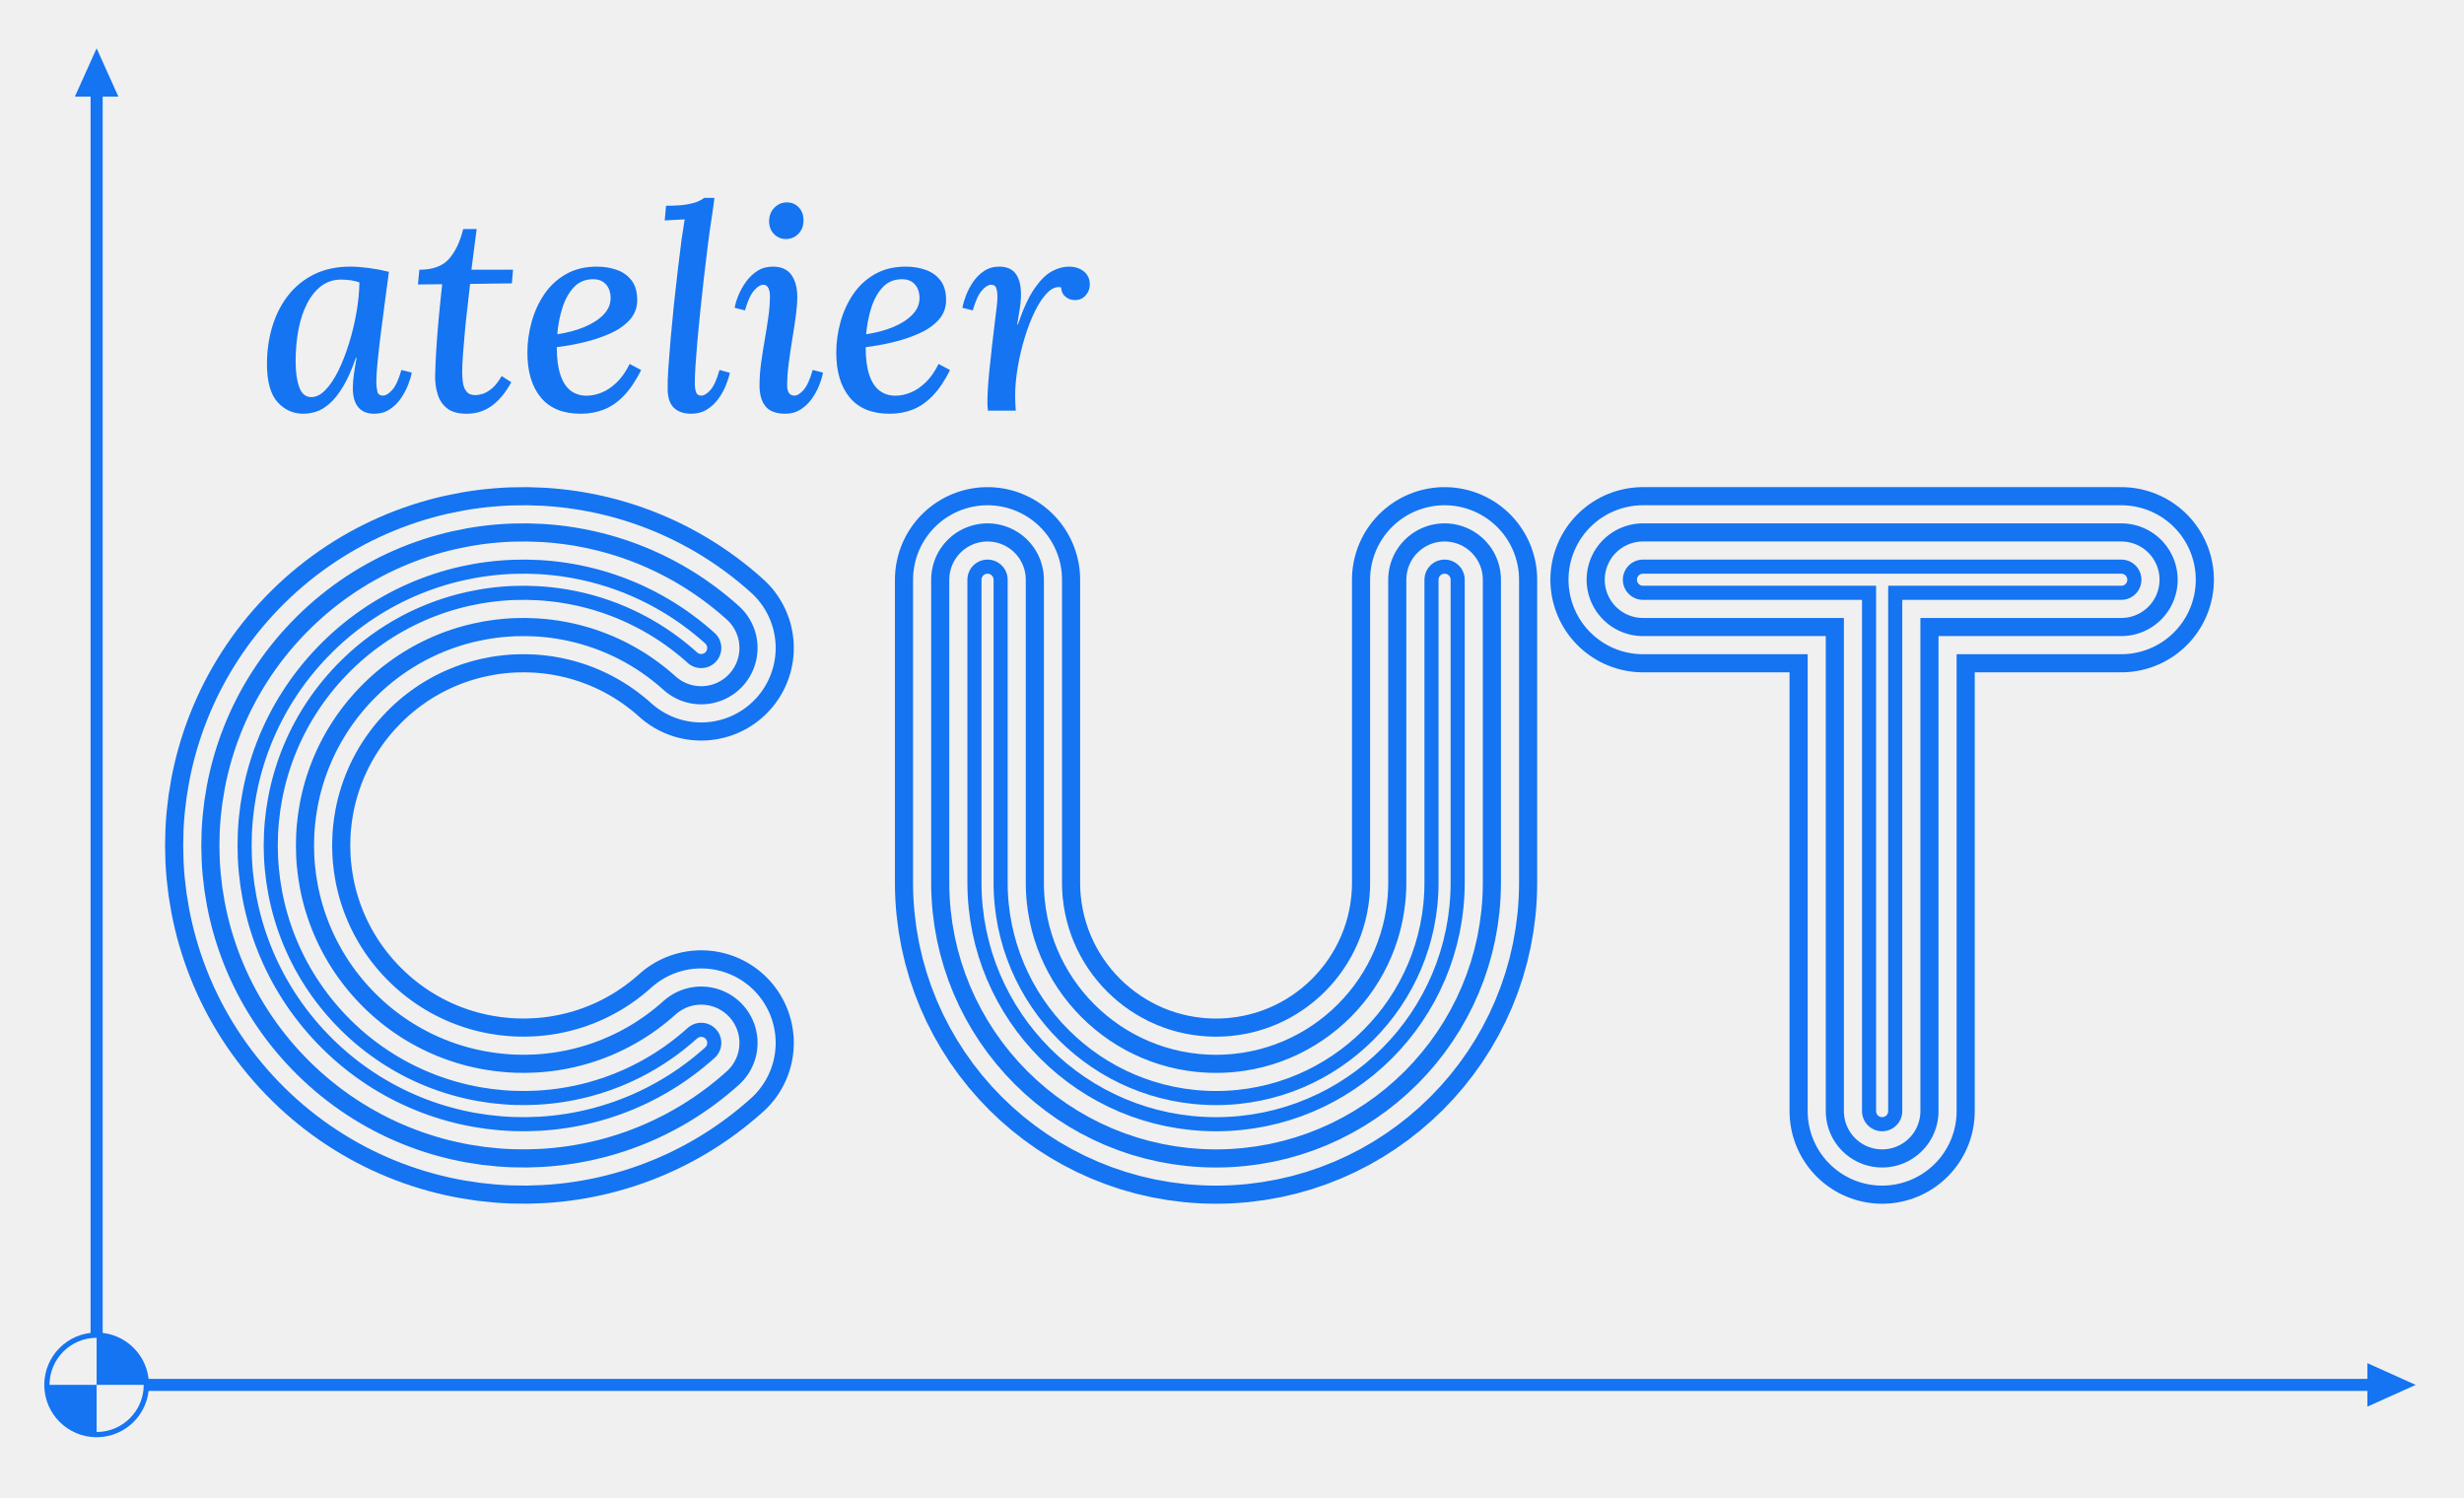
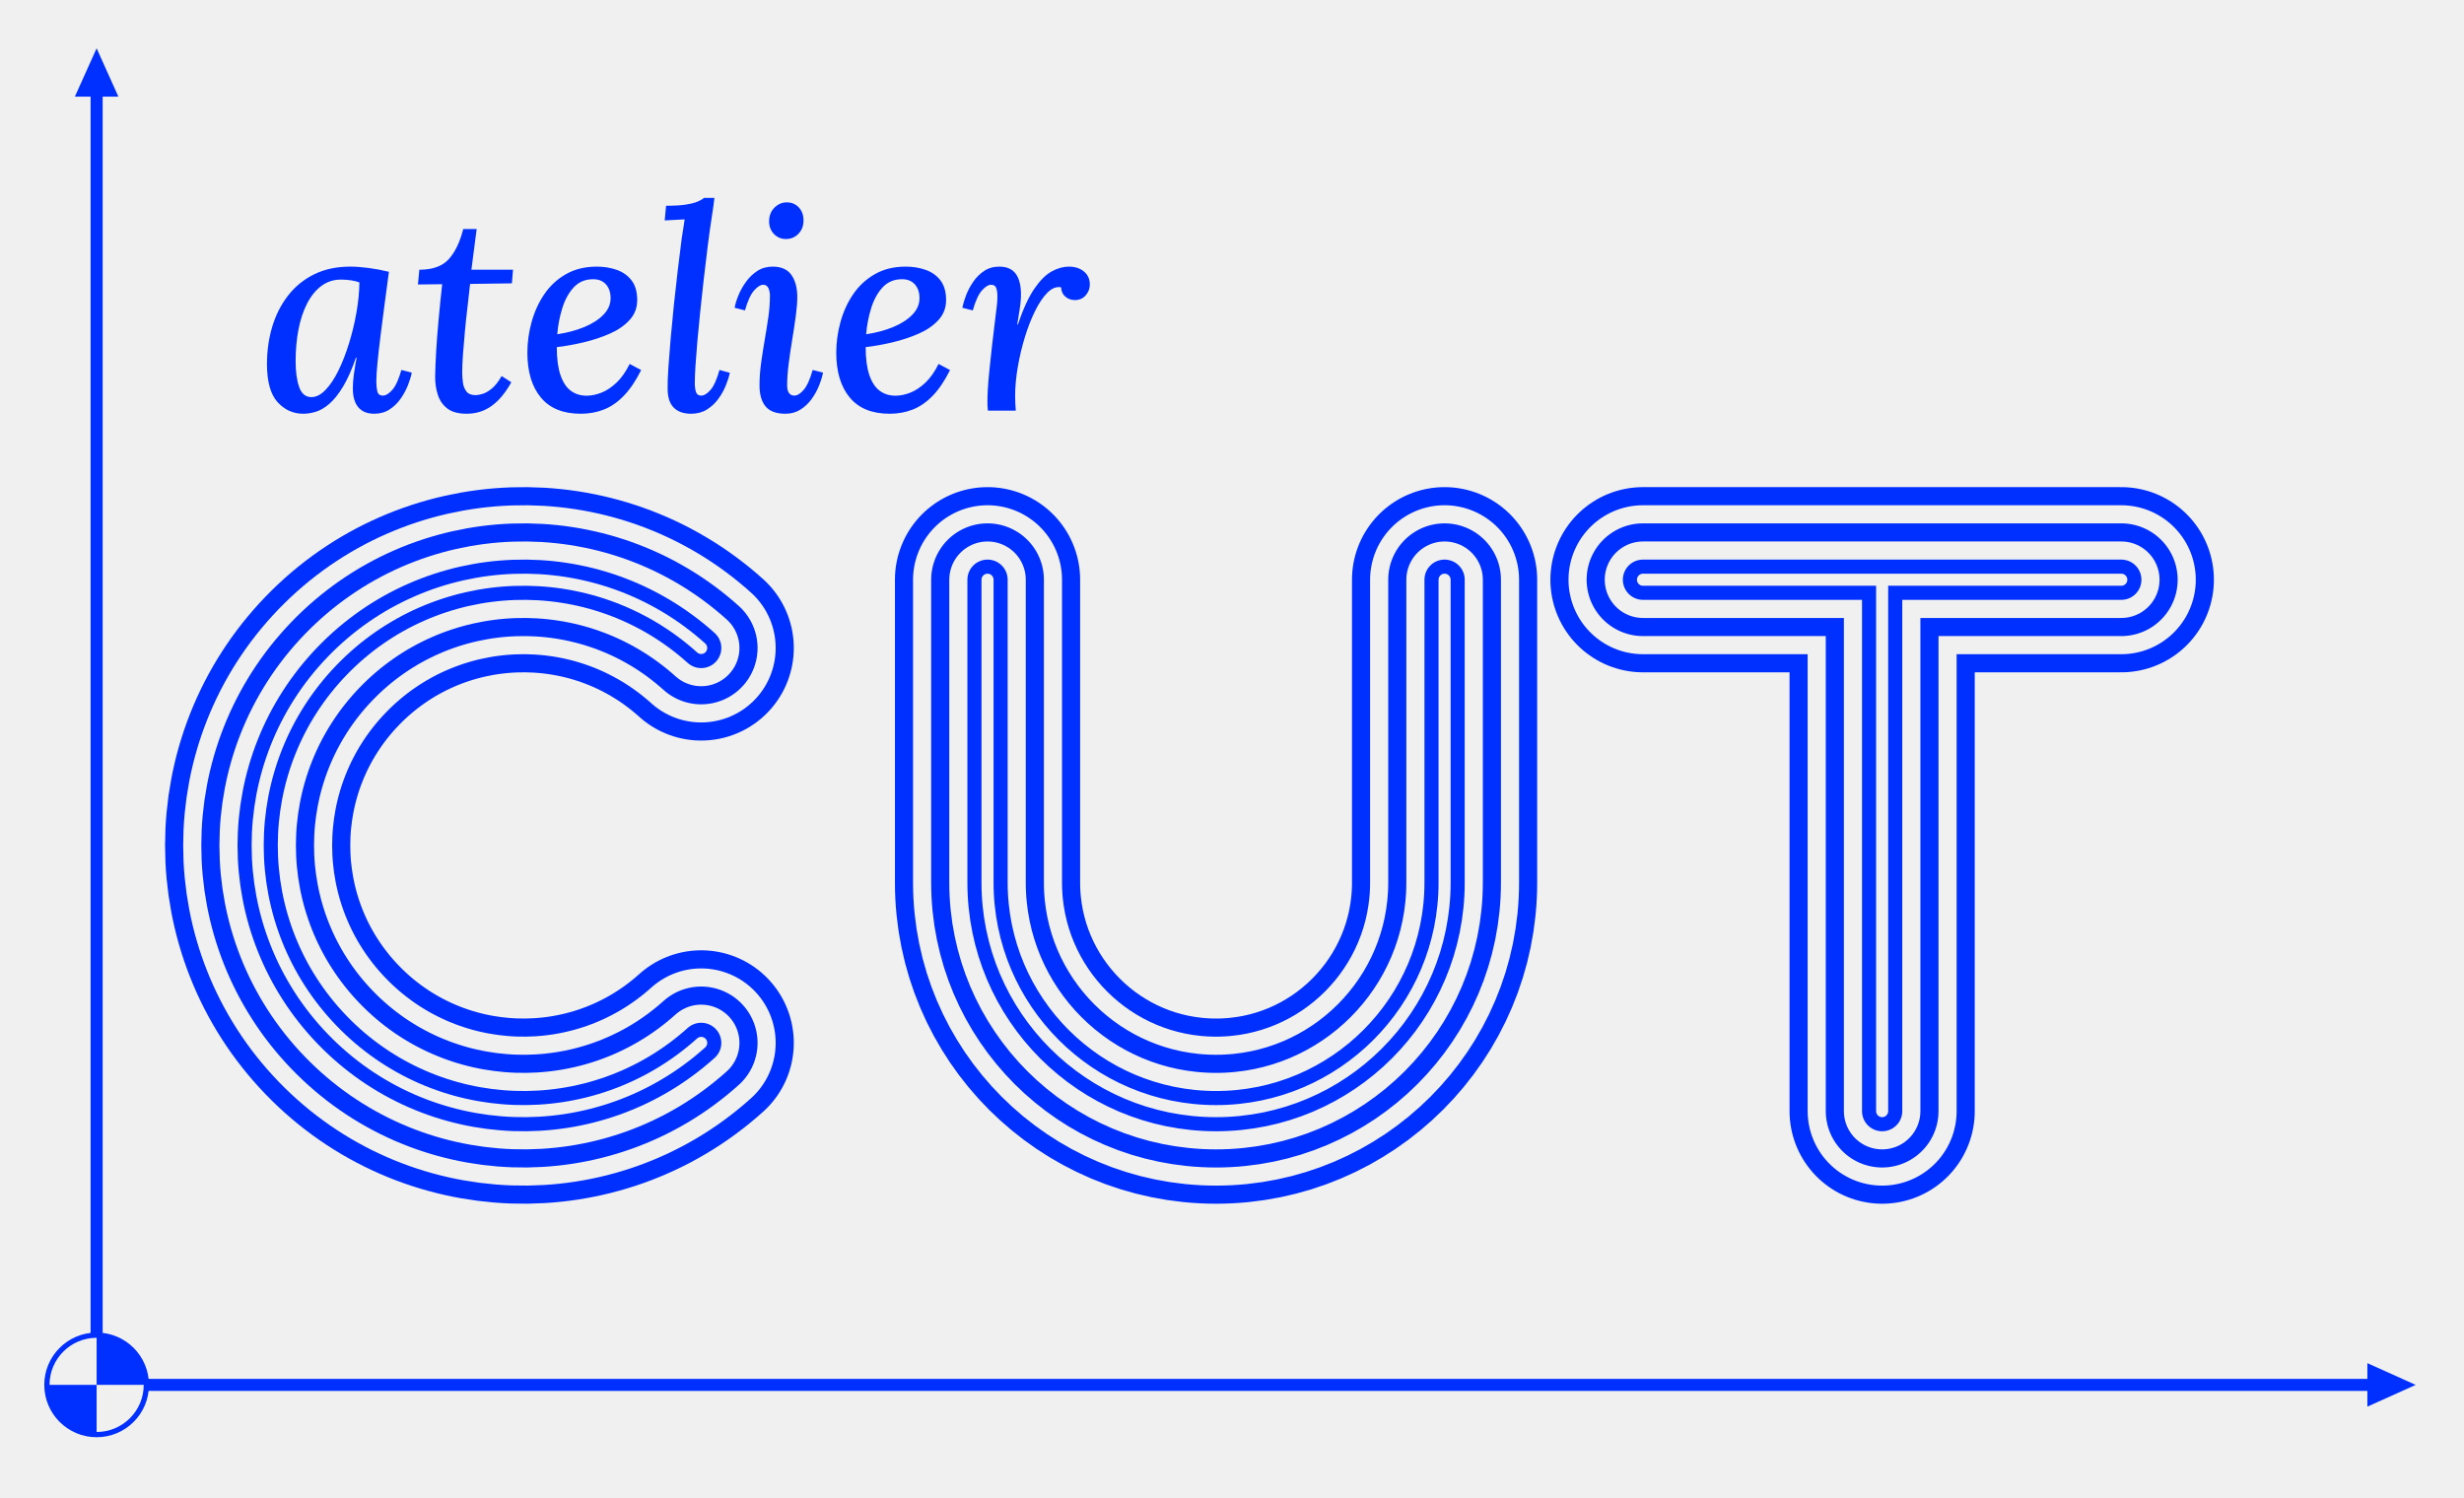
<svg xmlns="http://www.w3.org/2000/svg" viewBox="40 6 612 372" role="img" aria-label="Atelier Cut logo">
  <defs>
    <mask id="cut" maskUnits="userSpaceOnUse" x="0" y="0" width="700" height="400">
      <path d="M214.16 166.95 A66 66 0 1 0 214.16 265.05 M285.28 150 V225.24 A56.76 56.76 0 0 0 398.8 225.24 V150 M448.08 150 H566.88 M507.48 150 V282" fill="none" stroke="#fff" stroke-width="46" stroke-linecap="round" stroke-linejoin="round" />
      <path d="M214.16 166.95 A66 66 0 1 0 214.16 265.05 M285.28 150 V225.24 A56.76 56.76 0 0 0 398.8 225.24 V150 M448.08 150 H566.88 M507.48 150 V282" fill="none" stroke="#000" stroke-width="37" stroke-linecap="round" stroke-linejoin="round" />
      <path d="M214.16 166.95 A66 66 0 1 0 214.16 265.05 M285.28 150 V225.24 A56.76 56.76 0 0 0 398.8 225.24 V150 M448.08 150 H566.88 M507.48 150 V282" fill="none" stroke="#fff" stroke-width="28" stroke-linecap="round" stroke-linejoin="round" />
      <path d="M214.16 166.95 A66 66 0 1 0 214.16 265.05 M285.28 150 V225.24 A56.76 56.76 0 0 0 398.8 225.24 V150 M448.08 150 H566.88 M507.48 150 V282" fill="none" stroke="#000" stroke-width="19" stroke-linecap="round" stroke-linejoin="round" />
      <path d="M214.16 166.95 A66 66 0 1 0 214.16 265.05 M285.28 150 V225.24 A56.76 56.76 0 0 0 398.8 225.24 V150 M448.08 150 H566.88 M507.48 150 V282" fill="none" stroke="#fff" stroke-width="10" stroke-linecap="round" stroke-linejoin="round" />
      <path d="M214.16 166.95 A66 66 0 1 0 214.16 265.05 M285.28 150 V225.24 A56.76 56.76 0 0 0 398.8 225.24 V150 M448.08 150 H566.88 M507.48 150 V282" fill="none" stroke="#000" stroke-width="3" stroke-linecap="round" stroke-linejoin="round" />
    </mask>
    <mask id="org" maskUnits="userSpaceOnUse" x="0" y="0" width="700" height="400">
      <rect width="700" height="400" fill="#fff" />
      <circle cx="64" cy="350" r="11.7" fill="#000" />
      <path d="M64 350 L64 337 A13 13 0 0 1 77 350Z M64 350 L64 363 A13 13 0 0 1 51 350Z" fill="#fff" />
    </mask>
  </defs>
-   <rect x="0" y="0" width="700" height="400" fill="#1474F2" mask="url(#cut)" />
-   <path d="M126.983 72.23Q129.037 72.23 131.592 72.568Q134.147 72.907 136.597 73.513Q136.107 77.177 135.57 81.213Q135.033 85.25 134.555 89.065Q134.077 92.88 133.773 95.972Q133.47 99.063 133.47 100.79Q133.47 102.143 133.715 103.205Q133.96 104.267 135.103 104.267Q136.177 104.267 137.437 102.843Q138.697 101.42 139.7 97.897L142.267 98.55Q142.033 99.88 141.357 101.607Q140.68 103.333 139.548 104.978Q138.417 106.623 136.772 107.697Q135.127 108.77 132.957 108.77Q130.343 108.77 128.99 107.16Q127.637 105.55 127.637 102.447Q127.637 100.79 127.917 98.83Q128.197 96.87 128.57 94.84H128.407Q126.867 99.297 125.198 102.05Q123.53 104.803 121.838 106.273Q120.147 107.743 118.502 108.257Q116.857 108.77 115.34 108.77Q111.537 108.77 108.923 105.865Q106.31 102.96 106.31 96.403Q106.31 91.527 107.617 87.163Q108.923 82.8 111.537 79.428Q114.15 76.057 118.023 74.143Q121.897 72.23 126.983 72.23ZM124.673 75.45Q121.92 75.45 119.808 77.037Q117.697 78.623 116.262 81.423Q114.827 84.223 114.127 87.887Q113.427 91.55 113.427 95.727Q113.427 99.67 114.313 102.155Q115.2 104.64 117.347 104.64Q119.12 104.64 120.847 102.855Q122.573 101.07 124.055 98.048Q125.537 95.027 126.692 91.282Q127.847 87.537 128.535 83.628Q129.223 79.72 129.27 76.15Q128.453 75.823 127.228 75.637Q126.003 75.45 124.673 75.45ZM158.39 62.897 157.083 73.0H167.42L167.14 76.383L156.757 76.523Q156.477 79.323 156.103 82.368Q155.73 85.413 155.462 88.388Q155.193 91.363 154.995 93.988Q154.797 96.613 154.797 98.55Q154.797 99.74 154.983 101.058Q155.17 102.377 155.87 103.263Q156.57 104.15 158.11 104.15Q158.763 104.15 159.802 103.858Q160.84 103.567 162.1 102.563Q163.36 101.56 164.597 99.413L167 100.953Q164.853 104.827 162.147 106.798Q159.44 108.77 155.893 108.77Q152.79 108.77 151.098 107.463Q149.407 106.157 148.73 104.022Q148.053 101.887 148.077 99.483Q148.123 96.917 148.333 93.288Q148.543 89.66 148.94 85.355Q149.337 81.05 149.827 76.593L143.807 76.663L144.157 73.0Q149.103 73.0 151.472 70.363Q153.84 67.727 155.053 62.897ZM188.233 72.23Q190.94 72.23 193.227 73.047Q195.513 73.863 196.89 75.683Q198.267 77.503 198.267 80.537Q198.267 83.407 196.388 85.472Q194.51 87.537 191.488 88.867Q188.467 90.197 184.99 91.025Q181.513 91.853 178.293 92.227Q178.293 96.45 179.192 99.122Q180.09 101.793 181.747 103.042Q183.403 104.29 185.713 104.29Q187.463 104.29 189.388 103.532Q191.313 102.773 193.133 101.047Q194.953 99.32 196.4 96.403L199.247 97.92Q197.287 101.863 194.977 104.267Q192.667 106.67 190.007 107.72Q187.347 108.77 184.29 108.77Q177.71 108.793 174.35 104.757Q170.99 100.72 170.99 93.603Q170.99 89.777 172.04 85.973Q173.09 82.17 175.202 79.067Q177.313 75.963 180.58 74.097Q183.847 72.23 188.233 72.23ZM187.323 75.357Q184.383 75.357 182.517 77.363Q180.65 79.37 179.67 82.508Q178.69 85.647 178.41 89.03Q182.143 88.47 185.13 87.233Q188.117 85.997 189.902 84.153Q191.687 82.31 191.663 79.977Q191.64 77.9 190.497 76.628Q189.353 75.357 187.323 75.357ZM217.447 55.15Q217.237 57.04 216.898 59.175Q216.56 61.31 216.28 63.34Q216 65.37 215.79 67.05Q215.253 71.25 214.787 75.415Q214.32 79.58 213.912 83.465Q213.503 87.35 213.212 90.733Q212.92 94.117 212.745 96.777Q212.57 99.437 212.57 101.163Q212.57 102.47 212.862 103.368Q213.153 104.267 214.157 104.267Q215.23 104.267 216.467 102.867Q217.703 101.467 218.707 97.897L221.273 98.597Q220.993 99.973 220.282 101.735Q219.57 103.497 218.403 105.095Q217.237 106.693 215.568 107.732Q213.9 108.77 211.66 108.77Q208.907 108.77 207.39 107.3Q205.873 105.83 205.827 102.75Q205.78 100.743 206.002 97.453Q206.223 94.163 206.573 90.127Q206.923 86.09 207.378 81.715Q207.833 77.34 208.347 73.093Q208.86 68.847 209.327 65.183Q209.607 63.457 209.758 62.465Q209.91 61.473 210.05 60.493Q208.837 60.563 207.518 60.622Q206.2 60.68 205.103 60.75L205.43 57.11Q208.557 57.11 210.423 56.807Q212.29 56.503 213.317 56.06Q214.343 55.617 214.88 55.15ZM231.937 72.23Q235.11 72.23 236.568 74.295Q238.027 76.36 238.027 79.79Q238.027 81.75 237.653 84.503Q237.28 87.257 236.767 90.36Q236.253 93.463 235.88 96.403Q235.507 99.343 235.507 101.7Q235.507 103.007 235.973 103.637Q236.44 104.267 237.303 104.267Q238.377 104.267 239.613 102.843Q240.85 101.42 241.853 97.897L244.42 98.55Q244.14 100.02 243.428 101.793Q242.717 103.567 241.573 105.142Q240.43 106.717 238.808 107.743Q237.187 108.77 235.087 108.77Q231.657 108.77 230.152 106.95Q228.647 105.13 228.647 101.747Q228.647 99.017 229.043 96.147Q229.44 93.277 229.942 90.407Q230.443 87.537 230.84 84.772Q231.237 82.007 231.237 79.44Q231.237 78.437 230.863 77.585Q230.49 76.733 229.557 76.733Q228.553 76.733 227.293 78.157Q226.033 79.58 225.03 83.103L222.463 82.45Q222.697 81.12 223.397 79.393Q224.097 77.667 225.275 76.022Q226.453 74.377 228.098 73.303Q229.743 72.23 231.937 72.23ZM235.413 56.27Q237.257 56.27 238.435 57.553Q239.613 58.837 239.567 60.867Q239.543 62.827 238.283 64.098Q237.023 65.37 235.227 65.37Q233.407 65.37 232.205 64.098Q231.003 62.827 231.027 60.867Q231.073 58.837 232.38 57.553Q233.687 56.27 235.413 56.27ZM264.953 72.23Q267.66 72.23 269.947 73.047Q272.233 73.863 273.61 75.683Q274.987 77.503 274.987 80.537Q274.987 83.407 273.108 85.472Q271.23 87.537 268.208 88.867Q265.187 90.197 261.71 91.025Q258.233 91.853 255.013 92.227Q255.013 96.45 255.912 99.122Q256.81 101.793 258.467 103.042Q260.123 104.29 262.433 104.29Q264.183 104.29 266.108 103.532Q268.033 102.773 269.853 101.047Q271.673 99.32 273.12 96.403L275.967 97.92Q274.007 101.863 271.697 104.267Q269.387 106.67 266.727 107.72Q264.067 108.77 261.01 108.77Q254.43 108.793 251.07 104.757Q247.71 100.72 247.71 93.603Q247.71 89.777 248.76 85.973Q249.81 82.17 251.922 79.067Q254.033 75.963 257.3 74.097Q260.567 72.23 264.953 72.23ZM264.043 75.357Q261.103 75.357 259.237 77.363Q257.37 79.37 256.39 82.508Q255.41 85.647 255.13 89.03Q258.863 88.47 261.85 87.233Q264.837 85.997 266.622 84.153Q268.407 82.31 268.383 79.977Q268.36 77.9 267.217 76.628Q266.073 75.357 264.043 75.357ZM285.37 108.0Q285.277 107.183 285.265 106.728Q285.253 106.273 285.253 105.667Q285.253 104.383 285.358 102.598Q285.463 100.813 285.72 98.2Q285.977 95.587 286.397 91.877Q286.84 88.003 287.132 85.705Q287.423 83.407 287.575 82.1Q287.727 80.793 287.727 80.047Q287.773 78.717 287.505 77.725Q287.237 76.733 286.14 76.733Q285.137 76.733 283.877 78.157Q282.617 79.58 281.613 83.103L279.023 82.45Q279.28 81.12 279.933 79.393Q280.587 77.667 281.707 76.022Q282.827 74.377 284.437 73.303Q286.047 72.23 288.217 72.23Q291.063 72.23 292.37 74.12Q293.677 76.01 293.583 79.673Q293.537 81.073 293.268 82.823Q293 84.573 292.65 86.603H292.813Q294.797 80.77 296.932 77.678Q299.067 74.587 301.237 73.408Q303.407 72.23 305.46 72.23Q307.747 72.23 309.217 73.432Q310.687 74.633 310.687 76.71Q310.687 78.157 309.672 79.347Q308.657 80.537 306.977 80.537Q305.623 80.537 304.62 79.697Q303.617 78.857 303.547 77.363Q301.843 77.037 300.198 78.658Q298.553 80.28 297.095 83.232Q295.637 86.183 294.528 89.823Q293.42 93.463 292.778 97.243Q292.137 101.023 292.137 104.313Q292.137 105.317 292.183 106.215Q292.23 107.113 292.3 108.0Z" fill="#1474F2" />
-   <g mask="url(#org)" fill="#1474F2">
+   <rect x="0" y="0" width="700" height="400" fill="#0030FF" mask="url(#cut)" />
+   <path d="M126.983 72.23Q129.037 72.23 131.592 72.568Q134.147 72.907 136.597 73.513Q136.107 77.177 135.57 81.213Q135.033 85.25 134.555 89.065Q134.077 92.88 133.773 95.972Q133.47 99.063 133.47 100.79Q133.47 102.143 133.715 103.205Q133.96 104.267 135.103 104.267Q136.177 104.267 137.437 102.843Q138.697 101.42 139.7 97.897L142.267 98.55Q142.033 99.88 141.357 101.607Q140.68 103.333 139.548 104.978Q138.417 106.623 136.772 107.697Q135.127 108.77 132.957 108.77Q130.343 108.77 128.99 107.16Q127.637 105.55 127.637 102.447Q127.637 100.79 127.917 98.83Q128.197 96.87 128.57 94.84H128.407Q126.867 99.297 125.198 102.05Q123.53 104.803 121.838 106.273Q120.147 107.743 118.502 108.257Q116.857 108.77 115.34 108.77Q111.537 108.77 108.923 105.865Q106.31 102.96 106.31 96.403Q106.31 91.527 107.617 87.163Q108.923 82.8 111.537 79.428Q114.15 76.057 118.023 74.143Q121.897 72.23 126.983 72.23ZM124.673 75.45Q121.92 75.45 119.808 77.037Q117.697 78.623 116.262 81.423Q114.827 84.223 114.127 87.887Q113.427 91.55 113.427 95.727Q113.427 99.67 114.313 102.155Q115.2 104.64 117.347 104.64Q119.12 104.64 120.847 102.855Q122.573 101.07 124.055 98.048Q125.537 95.027 126.692 91.282Q127.847 87.537 128.535 83.628Q129.223 79.72 129.27 76.15Q128.453 75.823 127.228 75.637Q126.003 75.45 124.673 75.45ZM158.39 62.897 157.083 73.0H167.42L167.14 76.383L156.757 76.523Q156.477 79.323 156.103 82.368Q155.73 85.413 155.462 88.388Q155.193 91.363 154.995 93.988Q154.797 96.613 154.797 98.55Q154.797 99.74 154.983 101.058Q155.17 102.377 155.87 103.263Q156.57 104.15 158.11 104.15Q158.763 104.15 159.802 103.858Q160.84 103.567 162.1 102.563Q163.36 101.56 164.597 99.413L167 100.953Q164.853 104.827 162.147 106.798Q159.44 108.77 155.893 108.77Q152.79 108.77 151.098 107.463Q149.407 106.157 148.73 104.022Q148.053 101.887 148.077 99.483Q148.123 96.917 148.333 93.288Q148.543 89.66 148.94 85.355Q149.337 81.05 149.827 76.593L143.807 76.663L144.157 73.0Q149.103 73.0 151.472 70.363Q153.84 67.727 155.053 62.897ZM188.233 72.23Q190.94 72.23 193.227 73.047Q195.513 73.863 196.89 75.683Q198.267 77.503 198.267 80.537Q198.267 83.407 196.388 85.472Q194.51 87.537 191.488 88.867Q188.467 90.197 184.99 91.025Q181.513 91.853 178.293 92.227Q178.293 96.45 179.192 99.122Q180.09 101.793 181.747 103.042Q183.403 104.29 185.713 104.29Q187.463 104.29 189.388 103.532Q191.313 102.773 193.133 101.047Q194.953 99.32 196.4 96.403L199.247 97.92Q197.287 101.863 194.977 104.267Q192.667 106.67 190.007 107.72Q187.347 108.77 184.29 108.77Q177.71 108.793 174.35 104.757Q170.99 100.72 170.99 93.603Q170.99 89.777 172.04 85.973Q173.09 82.17 175.202 79.067Q177.313 75.963 180.58 74.097Q183.847 72.23 188.233 72.23ZM187.323 75.357Q184.383 75.357 182.517 77.363Q180.65 79.37 179.67 82.508Q178.69 85.647 178.41 89.03Q182.143 88.47 185.13 87.233Q188.117 85.997 189.902 84.153Q191.687 82.31 191.663 79.977Q191.64 77.9 190.497 76.628Q189.353 75.357 187.323 75.357ZM217.447 55.15Q217.237 57.04 216.898 59.175Q216.56 61.31 216.28 63.34Q216 65.37 215.79 67.05Q215.253 71.25 214.787 75.415Q214.32 79.58 213.912 83.465Q213.503 87.35 213.212 90.733Q212.92 94.117 212.745 96.777Q212.57 99.437 212.57 101.163Q212.57 102.47 212.862 103.368Q213.153 104.267 214.157 104.267Q215.23 104.267 216.467 102.867Q217.703 101.467 218.707 97.897L221.273 98.597Q220.993 99.973 220.282 101.735Q219.57 103.497 218.403 105.095Q217.237 106.693 215.568 107.732Q213.9 108.77 211.66 108.77Q208.907 108.77 207.39 107.3Q205.873 105.83 205.827 102.75Q205.78 100.743 206.002 97.453Q206.223 94.163 206.573 90.127Q206.923 86.09 207.378 81.715Q207.833 77.34 208.347 73.093Q208.86 68.847 209.327 65.183Q209.607 63.457 209.758 62.465Q209.91 61.473 210.05 60.493Q208.837 60.563 207.518 60.622Q206.2 60.68 205.103 60.75L205.43 57.11Q208.557 57.11 210.423 56.807Q212.29 56.503 213.317 56.06Q214.343 55.617 214.88 55.15ZM231.937 72.23Q235.11 72.23 236.568 74.295Q238.027 76.36 238.027 79.79Q238.027 81.75 237.653 84.503Q237.28 87.257 236.767 90.36Q236.253 93.463 235.88 96.403Q235.507 99.343 235.507 101.7Q235.507 103.007 235.973 103.637Q236.44 104.267 237.303 104.267Q238.377 104.267 239.613 102.843Q240.85 101.42 241.853 97.897L244.42 98.55Q244.14 100.02 243.428 101.793Q242.717 103.567 241.573 105.142Q240.43 106.717 238.808 107.743Q237.187 108.77 235.087 108.77Q231.657 108.77 230.152 106.95Q228.647 105.13 228.647 101.747Q228.647 99.017 229.043 96.147Q229.44 93.277 229.942 90.407Q230.443 87.537 230.84 84.772Q231.237 82.007 231.237 79.44Q231.237 78.437 230.863 77.585Q230.49 76.733 229.557 76.733Q228.553 76.733 227.293 78.157Q226.033 79.58 225.03 83.103L222.463 82.45Q222.697 81.12 223.397 79.393Q224.097 77.667 225.275 76.022Q226.453 74.377 228.098 73.303Q229.743 72.23 231.937 72.23ZM235.413 56.27Q237.257 56.27 238.435 57.553Q239.613 58.837 239.567 60.867Q239.543 62.827 238.283 64.098Q237.023 65.37 235.227 65.37Q233.407 65.37 232.205 64.098Q231.003 62.827 231.027 60.867Q231.073 58.837 232.38 57.553Q233.687 56.27 235.413 56.27ZM264.953 72.23Q267.66 72.23 269.947 73.047Q272.233 73.863 273.61 75.683Q274.987 77.503 274.987 80.537Q274.987 83.407 273.108 85.472Q271.23 87.537 268.208 88.867Q265.187 90.197 261.71 91.025Q258.233 91.853 255.013 92.227Q255.013 96.45 255.912 99.122Q256.81 101.793 258.467 103.042Q260.123 104.29 262.433 104.29Q264.183 104.29 266.108 103.532Q268.033 102.773 269.853 101.047Q271.673 99.32 273.12 96.403L275.967 97.92Q274.007 101.863 271.697 104.267Q269.387 106.67 266.727 107.72Q264.067 108.77 261.01 108.77Q254.43 108.793 251.07 104.757Q247.71 100.72 247.71 93.603Q247.71 89.777 248.76 85.973Q249.81 82.17 251.922 79.067Q254.033 75.963 257.3 74.097Q260.567 72.23 264.953 72.23ZM264.043 75.357Q261.103 75.357 259.237 77.363Q257.37 79.37 256.39 82.508Q255.41 85.647 255.13 89.03Q258.863 88.47 261.85 87.233Q264.837 85.997 266.622 84.153Q268.407 82.31 268.383 79.977Q268.36 77.9 267.217 76.628Q266.073 75.357 264.043 75.357ZM285.37 108.0Q285.277 107.183 285.265 106.728Q285.253 106.273 285.253 105.667Q285.253 104.383 285.358 102.598Q285.463 100.813 285.72 98.2Q285.977 95.587 286.397 91.877Q286.84 88.003 287.132 85.705Q287.423 83.407 287.575 82.1Q287.727 80.793 287.727 80.047Q287.773 78.717 287.505 77.725Q287.237 76.733 286.14 76.733Q285.137 76.733 283.877 78.157Q282.617 79.58 281.613 83.103L279.023 82.45Q279.28 81.12 279.933 79.393Q280.587 77.667 281.707 76.022Q282.827 74.377 284.437 73.303Q286.047 72.23 288.217 72.23Q291.063 72.23 292.37 74.12Q293.677 76.01 293.583 79.673Q293.537 81.073 293.268 82.823Q293 84.573 292.65 86.603H292.813Q294.797 80.77 296.932 77.678Q299.067 74.587 301.237 73.408Q303.407 72.23 305.46 72.23Q307.747 72.23 309.217 73.432Q310.687 74.633 310.687 76.71Q310.687 78.157 309.672 79.347Q308.657 80.537 306.977 80.537Q305.623 80.537 304.62 79.697Q303.617 78.857 303.547 77.363Q301.843 77.037 300.198 78.658Q298.553 80.28 297.095 83.232Q295.637 86.183 294.528 89.823Q293.42 93.463 292.778 97.243Q292.137 101.023 292.137 104.313Q292.137 105.317 292.183 106.215Q292.23 107.113 292.3 108.0Z" fill="#0030FF" />
+   <g mask="url(#org)" fill="#0030FF">
    <path d="M76 348.5 H628 V351.5 H76Z M640 350 L628 355.4 L628 344.6Z" />
    <path d="M62.5 338 V30 H65.5 V338Z M64 18 L69.4 30 L58.6 30Z" />
    <circle cx="64" cy="350" r="13" />
  </g>
</svg>
